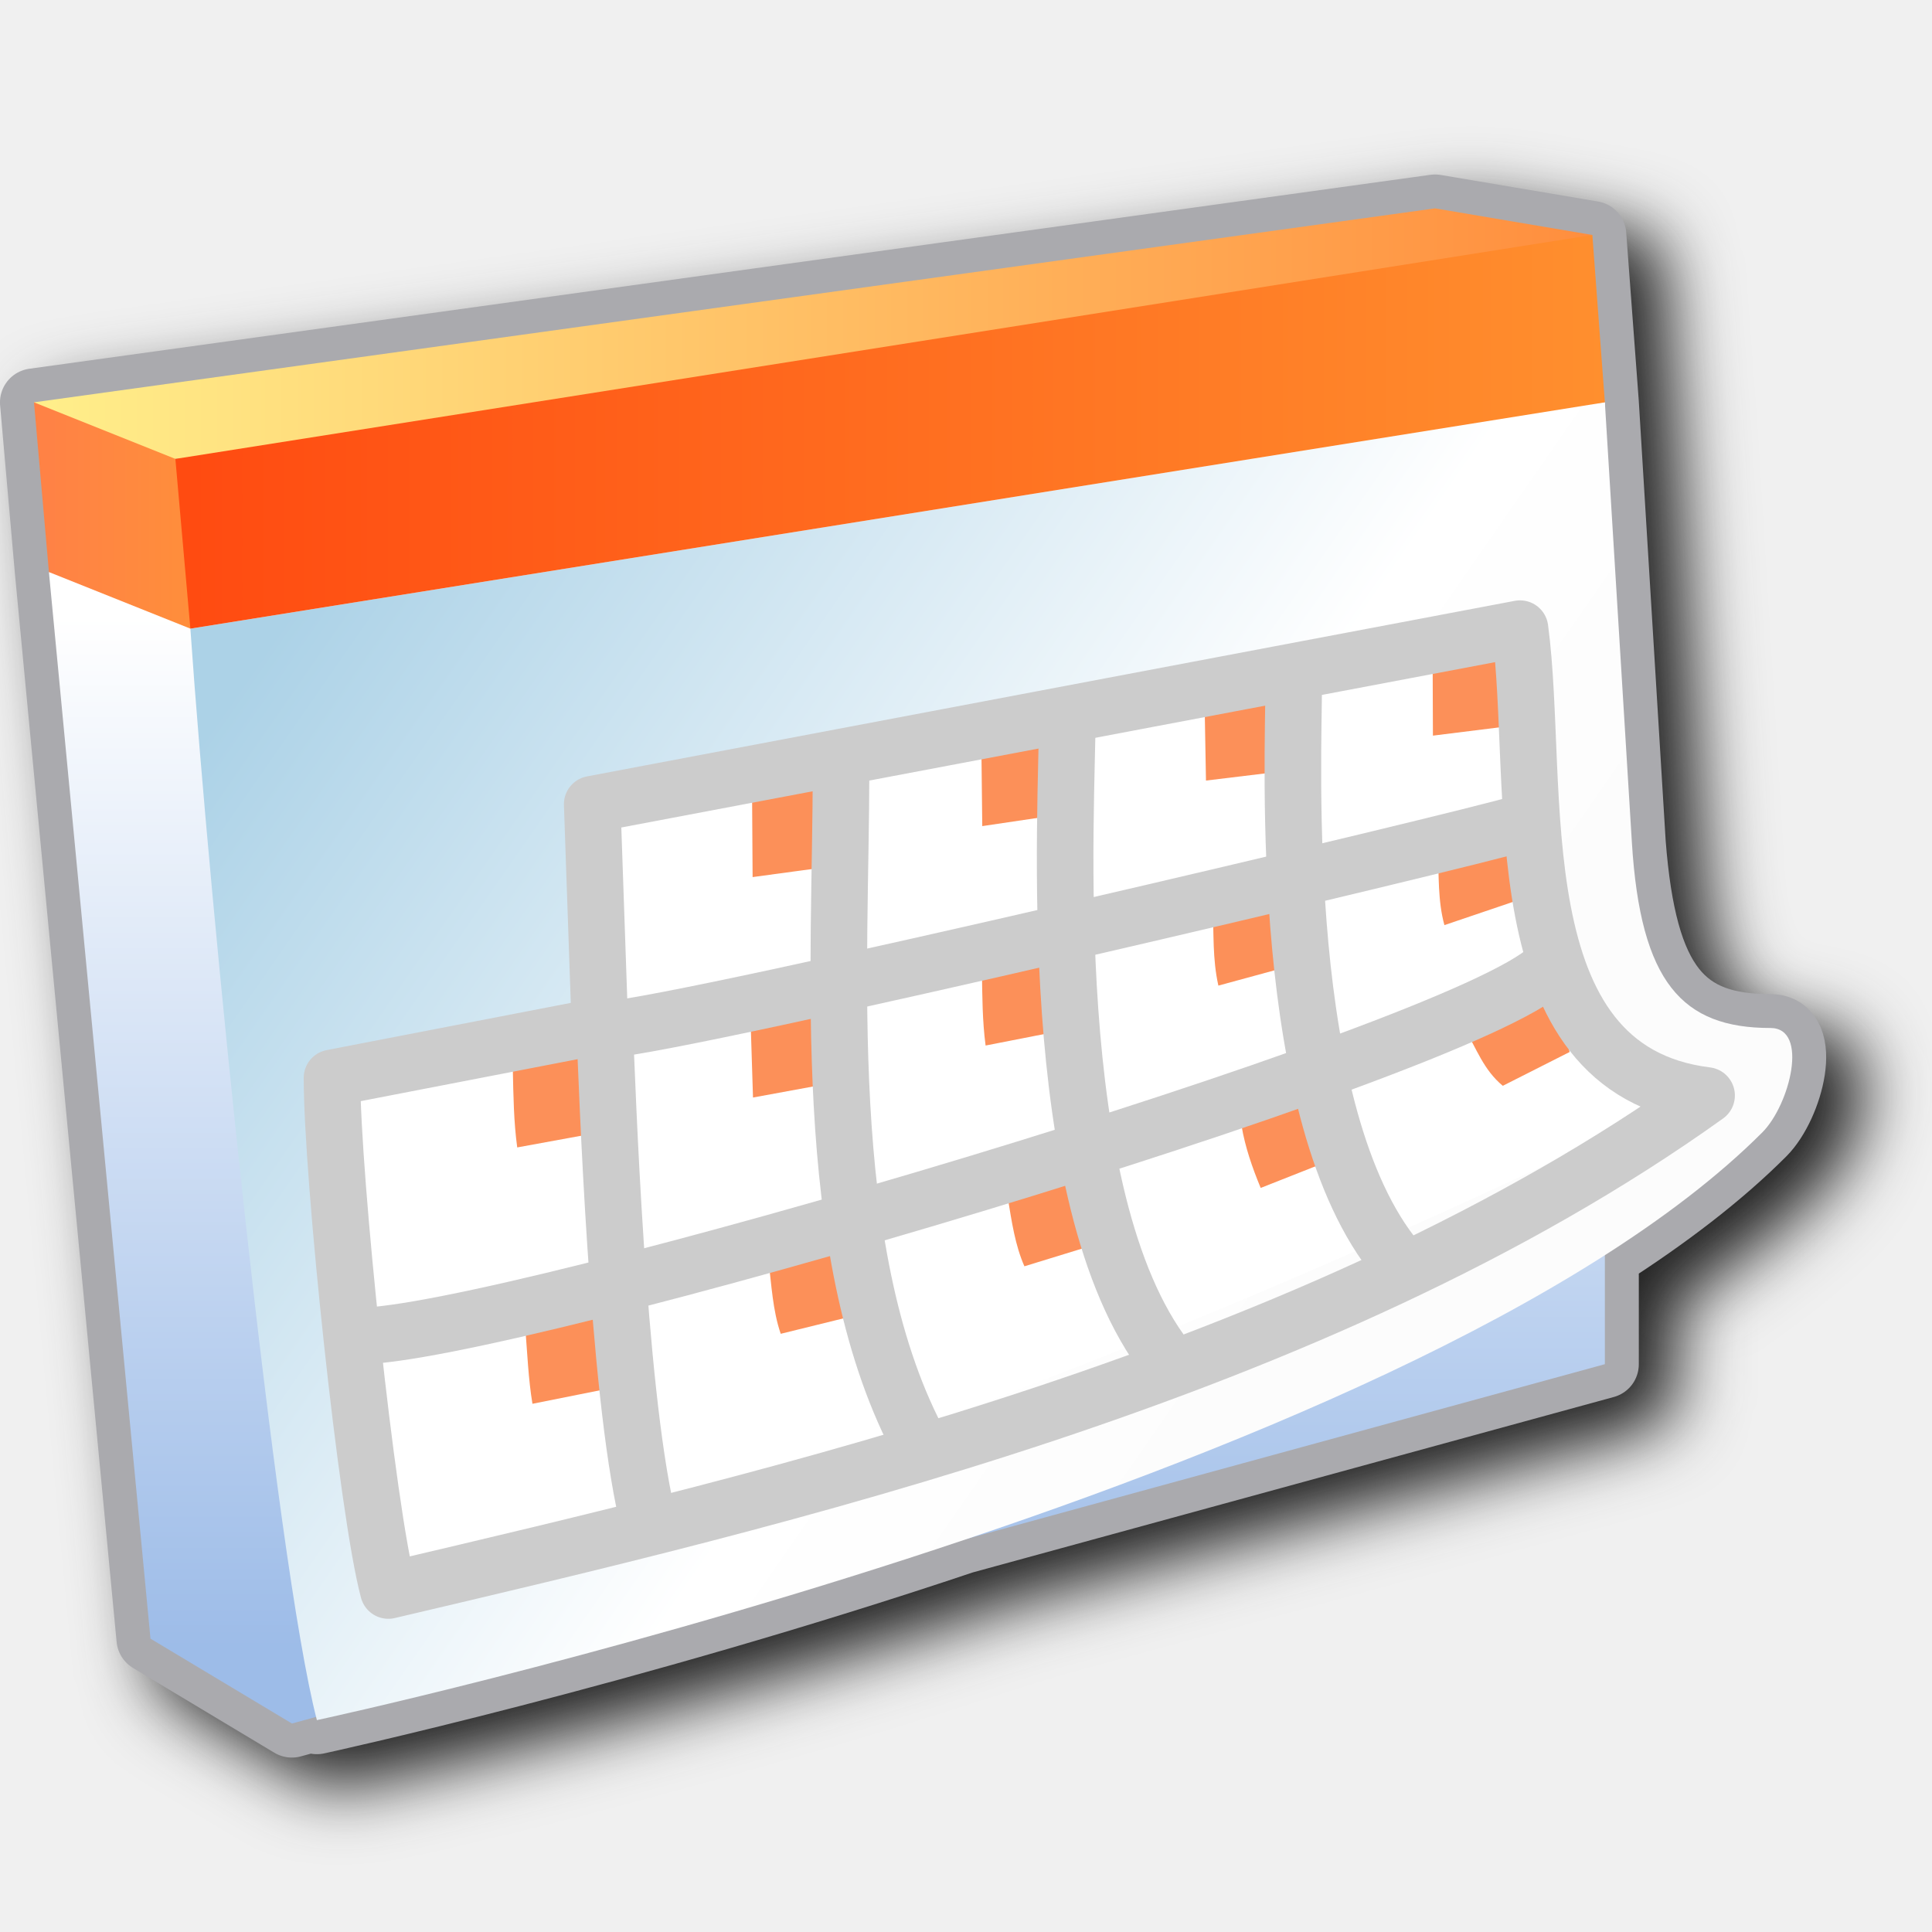
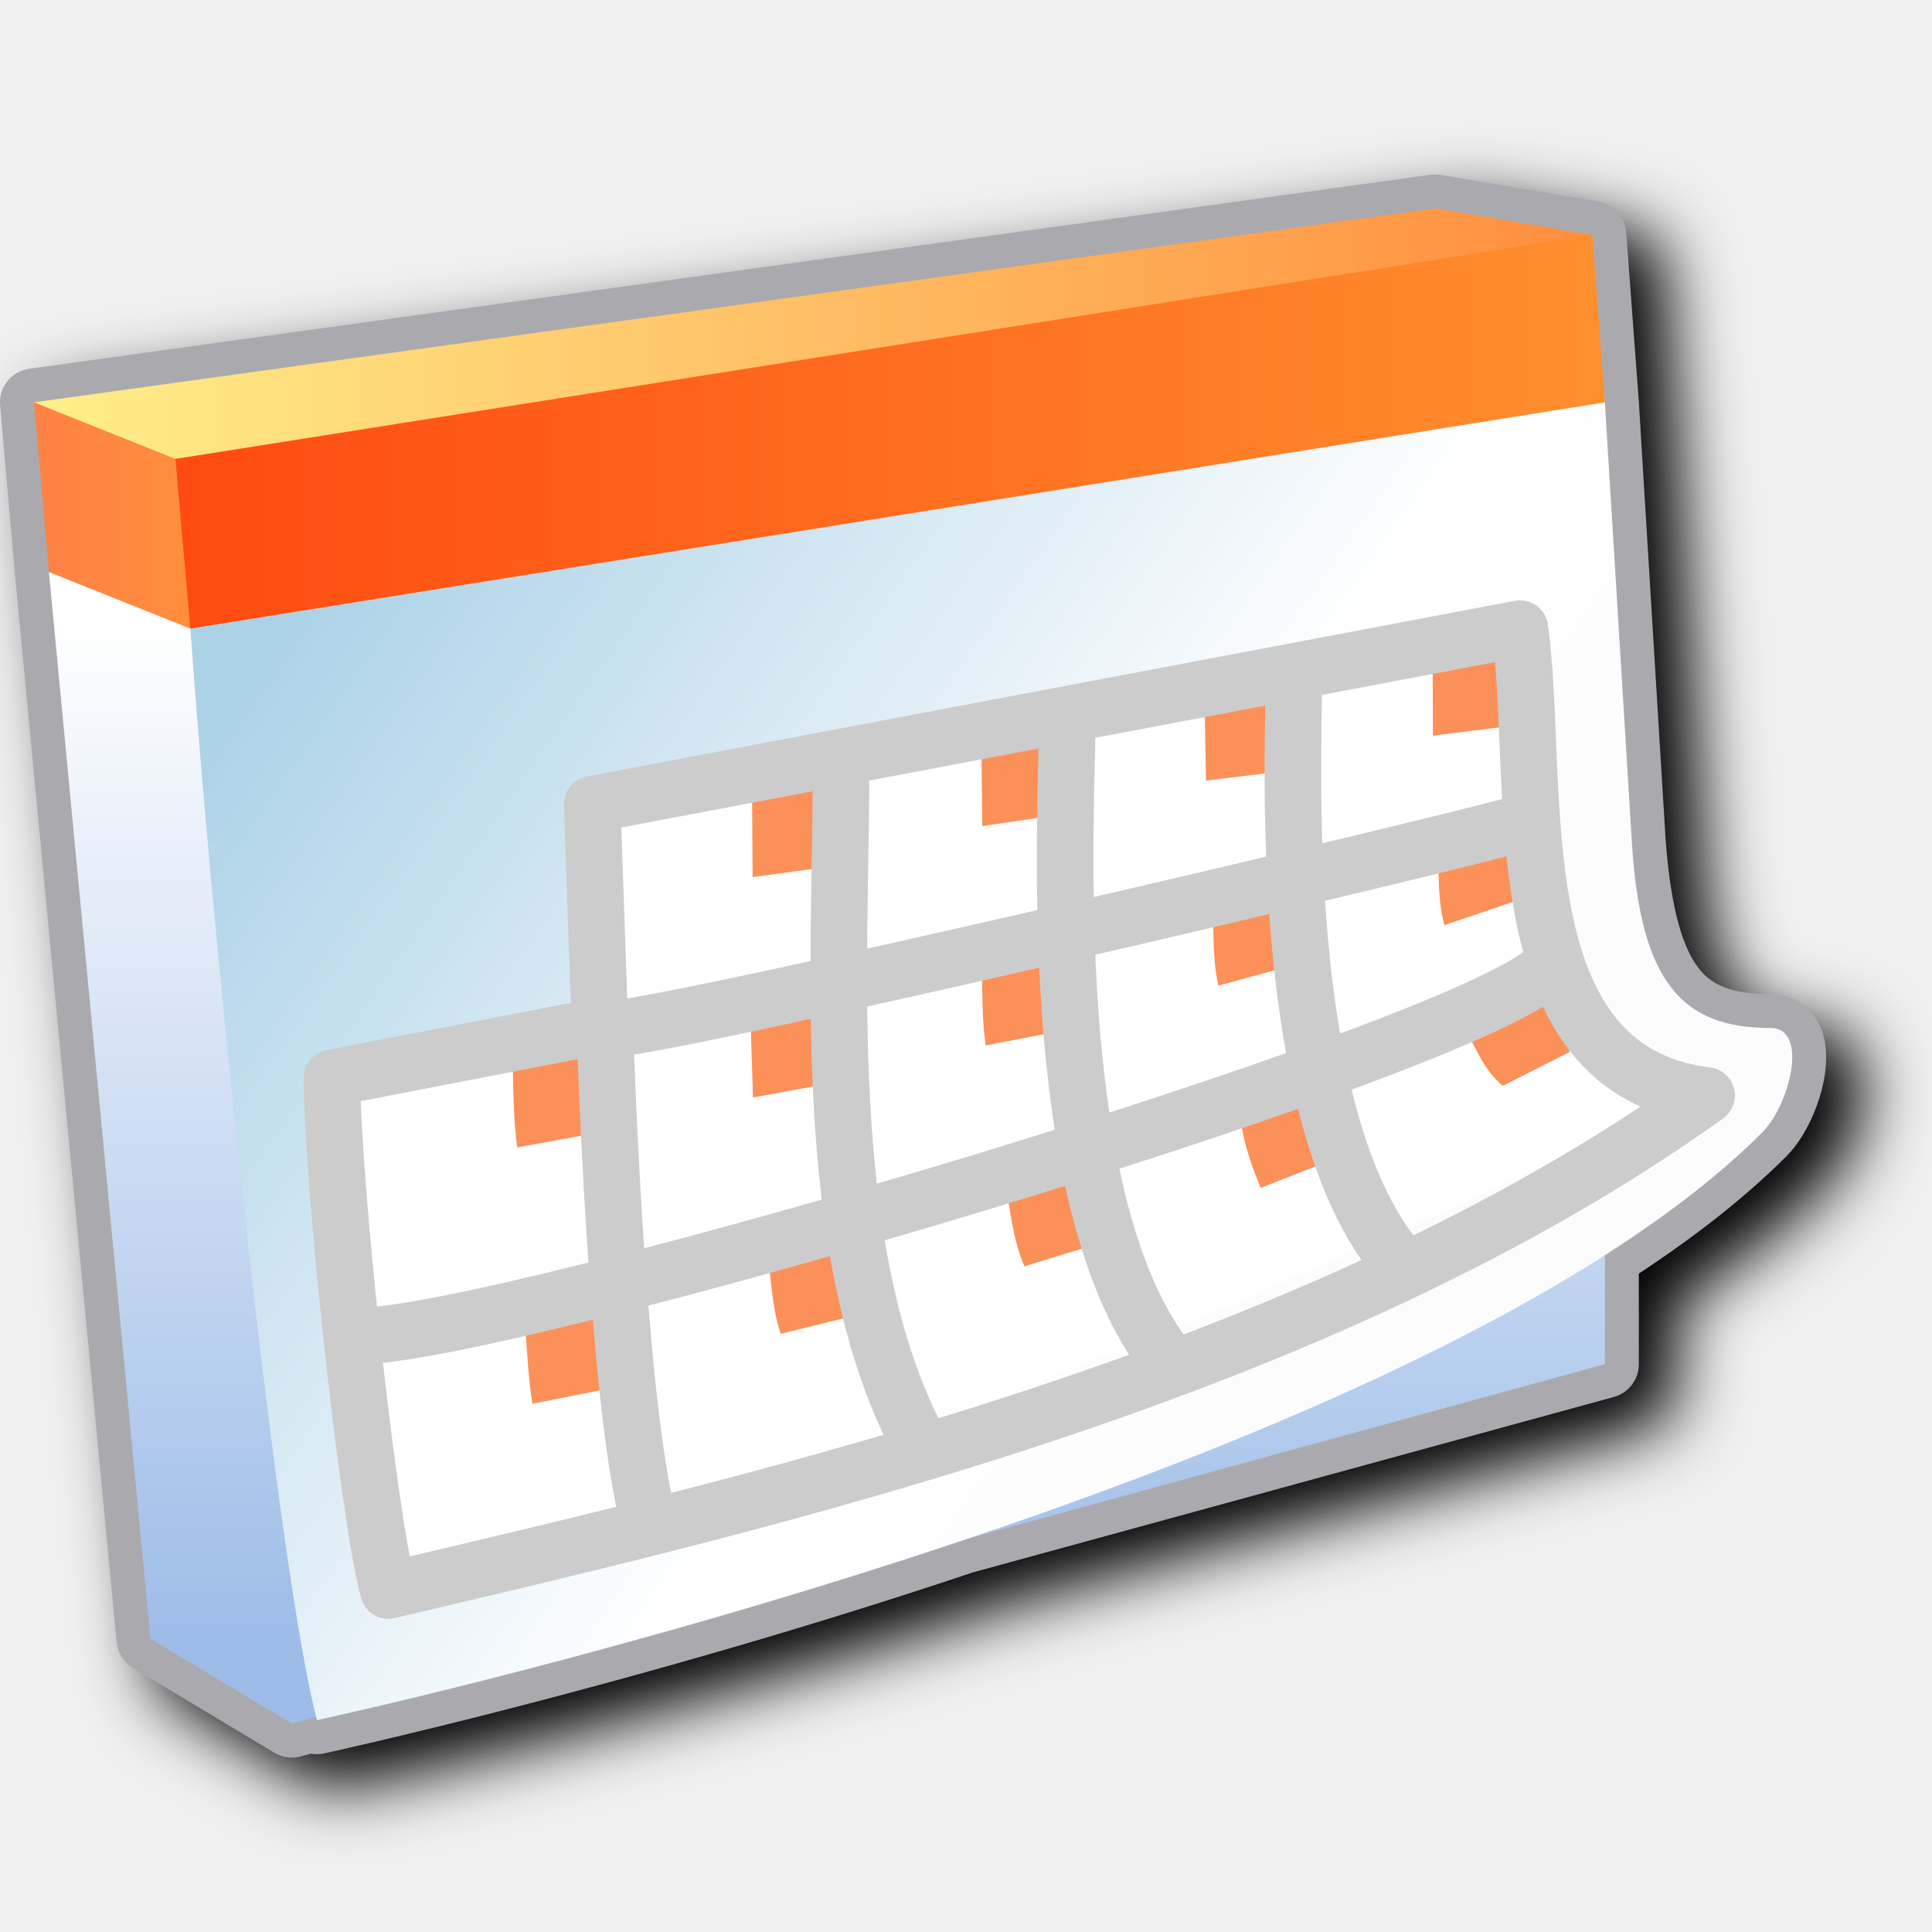
<svg xmlns="http://www.w3.org/2000/svg" xmlns:xlink="http://www.w3.org/1999/xlink" width="256" height="256" viewBox="0 0 256 256" version="1.1" id="svg8">
  <defs id="defs2">
    <linearGradient id="linearGradient173729">
      <stop style="stop-color:#acd2e7;stop-opacity:1" offset="0" id="stop173725" />
      <stop style="stop-color:#ffffff;stop-opacity:1" offset="0.716" id="stop187664" />
      <stop style="stop-color:#fcfcfc;stop-opacity:1" offset="1" id="stop173727" />
    </linearGradient>
    <linearGradient id="linearGradient135719">
      <stop style="stop-color:#ffee8a;stop-opacity:1" offset="0" id="stop135715" />
      <stop style="stop-color:#ff8d3d;stop-opacity:1" offset="1" id="stop135717" />
    </linearGradient>
    <linearGradient id="linearGradient121030">
      <stop style="stop-color:#ff8245;stop-opacity:1" offset="0" id="stop121026" />
      <stop style="stop-color:#ff8e3b;stop-opacity:1" offset="1" id="stop121028" />
    </linearGradient>
    <linearGradient id="linearGradient103371">
      <stop style="stop-color:#ff4b11;stop-opacity:1" offset="0" id="stop103367" />
      <stop style="stop-color:#ff8f2e;stop-opacity:1" offset="1" id="stop103369" />
    </linearGradient>
    <linearGradient id="linearGradient80793">
      <stop style="stop-color:#ffffff;stop-opacity:1" offset="0" id="stop80789" />
      <stop style="stop-color:#9dbce8;stop-opacity:1" offset="1" id="stop80791" />
    </linearGradient>
    <linearGradient xlink:href="#linearGradient135719" id="linearGradient167363" gradientUnits="userSpaceOnUse" gradientTransform="translate(36.23096)" x1="-112.163" y1="22" x2="-84.663" y2="22" />
    <linearGradient xlink:href="#linearGradient80793" id="linearGradient167365" gradientUnits="userSpaceOnUse" gradientTransform="translate(36.23096)" x1="-111.87" y1="26.799" x2="-111.87" y2="45.013" />
    <linearGradient xlink:href="#linearGradient173729" id="linearGradient167367" gradientUnits="userSpaceOnUse" gradientTransform="translate(36.23096)" x1="-108.75" y1="27.923" x2="-90.801" y2="40.393" />
    <linearGradient xlink:href="#linearGradient121030" id="linearGradient167369" gradientUnits="userSpaceOnUse" gradientTransform="translate(36.23096)" x1="-112.163" y1="25" x2="-109.663" y2="25" />
    <linearGradient xlink:href="#linearGradient103371" id="linearGradient167371" gradientUnits="userSpaceOnUse" gradientTransform="translate(36.23096)" x1="-109.663" y1="23.5" x2="-84.663" y2="23.5" />
    <filter style="color-interpolation-filters:sRGB" id="filter243911" x="-0.045" y="-0.052" width="1.09" height="1.103">
      <feGaussianBlur stdDeviation="4.518" id="feGaussianBlur243913" />
    </filter>
  </defs>
  <g id="layer1" transform="translate(-12.56771)">
-     <path id="path243664" style="color:#000000;fill:#212121;fill-opacity:1;stroke-width:8.997;stroke-linecap:round;stroke-linejoin:round;-inkscape-stroke:none;filter:url(#filter243911)" d="M 207.106,27.161 21.45,52.858 a 4.499,4.499 0 0 0 -3.865,4.85 l 1.979,22.492 a 4.499,4.499 0 0 0 0.002,0.031 L 33.022,221.565 a 4.499,4.499 0 0 0 2.164,3.43 l 18.742,11.246 a 4.499,4.499 0 0 0 3.504,0.482 l 2.086,-0.572 a 4.499,4.499 0 0 0 0.986,0.176 c 0,0 40.633,-8.797 85.902,-23.965 l 84.996,-23.258 a 4.499,4.499 0 0 0 3.311,-4.338 v -12.117 c 7.396,-4.875 14.091,-9.966 19.533,-15.408 2.928,-2.928 4.494,-6.788 5.105,-10.785 0.306,-1.998 0.41,-4.063 -0.537,-6.322 -0.947,-2.26 -3.895,-4.41 -6.666,-4.41 -5.126,0 -7.481,-0.86 -9.467,-3.377 -1.984,-2.514 -3.706,-7.803 -4.414,-16.992 l -3.562,-58.314 a 4.499,4.499 0 0 0 -0.006,-0.061 l -1.654,-22.184 a 4.499,4.499 0 0 0 -3.736,-4.102 l -20.838,-3.514 a 4.499,4.499 0 0 0 -1.365,-0.02 z" />
+     <path id="path243664" style="color:#000000;fill:#000000;fill-opacity:1;stroke-width:8.997;stroke-linecap:round;stroke-linejoin:round;-inkscape-stroke:none;filter:url(#filter243911)" d="M 207.106,27.161 21.45,52.858 a 4.499,4.499 0 0 0 -3.865,4.85 l 1.979,22.492 a 4.499,4.499 0 0 0 0.002,0.031 L 33.022,221.565 a 4.499,4.499 0 0 0 2.164,3.43 l 18.742,11.246 a 4.499,4.499 0 0 0 3.504,0.482 l 2.086,-0.572 a 4.499,4.499 0 0 0 0.986,0.176 c 0,0 40.633,-8.797 85.902,-23.965 l 84.996,-23.258 a 4.499,4.499 0 0 0 3.311,-4.338 v -12.117 c 7.396,-4.875 14.091,-9.966 19.533,-15.408 2.928,-2.928 4.494,-6.788 5.105,-10.785 0.306,-1.998 0.41,-4.063 -0.537,-6.322 -0.947,-2.26 -3.895,-4.41 -6.666,-4.41 -5.126,0 -7.481,-0.86 -9.467,-3.377 -1.984,-2.514 -3.706,-7.803 -4.414,-16.992 l -3.562,-58.314 a 4.499,4.499 0 0 0 -0.006,-0.061 l -1.654,-22.184 a 4.499,4.499 0 0 0 -3.736,-4.102 l -20.838,-3.514 a 4.499,4.499 0 0 0 -1.365,-0.02 z" />
    <g id="g243047" transform="matrix(7.497136,0,0,7.497136,926.3622,-156.7962)">
      <path id="path228194" style="fill:#aaaaae;fill-opacity:1;stroke:#aaaaae;stroke-width:1.2;stroke-linecap:round;stroke-linejoin:round;stroke-miterlimit:4;stroke-dasharray:none;stroke-opacity:1" d="m -109.09,24.598 -24.764,3.428 0.264,3 1.795,18.852 2.5,1.5 0.428,-0.117 c 0.004,0.017 0.01,0.041 0.014,0.057 0,0 5.409,-1.171 11.422,-3.188 l 11.342,-3.104 v -1.928 c 1.079,-0.69 2.026,-1.413 2.781,-2.168 0.486,-0.486 0.832,-1.846 0.145,-1.846 -1.553,0 -2.254,-0.718 -2.45,-3.275 l -0.476,-7.783 -0.221,-2.959 z" transform="translate(12.56771)" />
      <g id="g166119-8" transform="translate(-45.0892,5.024878)">
        <path style="opacity:1;fill:url(#linearGradient167363);fill-opacity:1;stroke:none;stroke-width:1px;stroke-linecap:butt;stroke-linejoin:miter;stroke-opacity:1" d="m -76.197,23 24.764,-3.428 2.779,0.47 -9.484,2.384 L -73.697,24 -75.131,24.053 Z" id="path1550-7" />
        <path style="opacity:1;fill:url(#linearGradient167365);fill-opacity:1;stroke:none;stroke-width:1px;stroke-linecap:butt;stroke-linejoin:miter;stroke-opacity:1" d="m -75.932,26 1.795,18.851 2.5,1.5 L -48.432,40 V 23 Z" id="path1784-1" />
        <path style="opacity:1;fill:url(#linearGradient167367);fill-opacity:1;stroke:none;stroke-width:1px;stroke-linecap:butt;stroke-linejoin:miter;stroke-opacity:1" d="m -73.432,27 c 0.341,4.923 1.5,16.455 2.236,19.291 0,0 19.303,-4.144 25.546,-10.387 0.486,-0.486 0.831,-1.846 0.144,-1.846 -1.553,0 -2.297,-0.797 -2.449,-3.286 L -48.432,23 Z" id="path2253-72" />
        <path style="opacity:1;fill:url(#linearGradient167369);fill-opacity:1;stroke:none;stroke-width:1px;stroke-linecap:butt;stroke-linejoin:miter;stroke-opacity:1" d="m -73.432,27 -2.5,-1 -0.264,-3 2.5,1 0.818,1.465 z" id="path1482-7" />
        <path style="opacity:1;fill:#ffffff;fill-opacity:1;stroke:none;stroke-width:1px;stroke-linecap:round;stroke-linejoin:round;stroke-opacity:1" d="m -66.33,30.103 0.207,3.927 -4.355,0.862 c 0,1.749 0.168,7.697 0.545,9.107 7.397,-1.874 14.907,-4.805 22.5,-8.5 -3,-1 -2.5,-6.259 -2.5,-8.5 z" id="path3129-2" />
        <path style="opacity:1;fill:#fc9059;fill-opacity:1;stroke:none;stroke-width:1px;stroke-linecap:butt;stroke-linejoin:miter;stroke-opacity:1" d="m -63.504,29.981 0.009,1.41 1.399,-0.19 -0.21,-1.54 z" id="path6034-3-7-26" />
        <path style="opacity:1;fill:url(#linearGradient167371);fill-opacity:1;stroke:none;stroke-width:1px;stroke-linecap:butt;stroke-linejoin:miter;stroke-opacity:1" d="M -73.432,27 -48.432,23 -48.653,20.042 -73.697,24 Z" id="path1134-1" />
        <path style="opacity:1;fill:#fc9059;fill-opacity:1;stroke:none;stroke-width:1px;stroke-linecap:butt;stroke-linejoin:miter;stroke-opacity:1" d="m -63.531,33.915 0.043,1.372 1.351,-0.248 -0.144,-1.458 z" id="path6034-3-6-0" />
        <path style="opacity:1;fill:#fc9059;fill-opacity:1;stroke:none;stroke-width:1px;stroke-linecap:butt;stroke-linejoin:miter;stroke-opacity:1" d="m -59.442,33.058 c 0.007,0.437 0.007,0.874 0.065,1.31 l 1.308,-0.256 -0.124,-1.389 z" id="path6034-3-6-5-6" />
        <path style="opacity:1;fill:#fc9059;fill-opacity:1;stroke:none;stroke-width:1px;stroke-linecap:butt;stroke-linejoin:miter;stroke-opacity:1" d="m -59.452,29.061 0.016,1.429 1.294,-0.192 -0.137,-1.554 z" id="path6034-3-6-3-1" />
        <path style="opacity:1;fill:#fc9059;fill-opacity:1;stroke:none;stroke-width:1px;stroke-linecap:butt;stroke-linejoin:miter;stroke-opacity:1" d="m -63.216,38.158 c 0.056,0.44 0.075,0.89 0.218,1.305 l 1.3,-0.32 -0.136,-1.394 z" id="path6034-3-6-56-5" />
        <path style="opacity:1;fill:#fc9059;fill-opacity:1;stroke:none;stroke-width:1px;stroke-linecap:butt;stroke-linejoin:miter;stroke-opacity:1" d="m -55.364,31.938 c 0.024,0.454 -0.006,0.89 0.101,1.371 l 1.418,-0.386 -0.136,-1.394 z" id="path6034-3-6-56-9-9" />
        <path style="opacity:1;fill:#fc9059;fill-opacity:1;stroke:none;stroke-width:1px;stroke-linecap:butt;stroke-linejoin:miter;stroke-opacity:1" d="m -55.506,28.347 0.024,1.338 1.546,-0.187 -0.188,-1.559 z" id="path6034-3-6-56-9-1-49" />
        <path style="opacity:1;fill:#fc9059;fill-opacity:1;stroke:none;stroke-width:1px;stroke-linecap:butt;stroke-linejoin:miter;stroke-opacity:1" d="m -51.476,27.546 0.005,1.345 1.508,-0.188 -0.188,-1.559 z" id="path6034-3-6-56-9-1-2-0" />
        <path style="opacity:1;fill:#fc9059;fill-opacity:1;stroke:none;stroke-width:1px;stroke-linecap:butt;stroke-linejoin:miter;stroke-opacity:1" d="m -51.385,30.917 c 0.022,0.442 -0.002,0.889 0.117,1.323 l 1.31,-0.444 -0.176,-1.281 z" id="path6034-3-6-56-9-1-2-7-91" />
        <path style="opacity:1;fill:#fc9059;fill-opacity:1;stroke:none;stroke-width:1px;stroke-linecap:butt;stroke-linejoin:miter;stroke-opacity:1" d="m -50.907,34.077 c 0.206,0.342 0.329,0.72 0.671,1.003 l 1.18,-0.597 -0.214,-1.065 z" id="path6034-3-6-56-9-1-2-7-0-7" />
        <path style="opacity:1;fill:#fc9059;fill-opacity:1;stroke:none;stroke-width:1px;stroke-linecap:butt;stroke-linejoin:miter;stroke-opacity:1" d="m -54.853,35.789 c 0.064,0.377 0.19,0.739 0.338,1.096 l 1.385,-0.547 -0.388,-1.157 z" id="path6034-3-6-56-9-1-2-7-0-9-7" />
        <path style="opacity:1;fill:#fc9059;fill-opacity:1;stroke:none;stroke-width:1px;stroke-linecap:butt;stroke-linejoin:miter;stroke-opacity:1" d="m -58.983,37.072 c 0.068,0.411 0.128,0.826 0.292,1.198 l 1.305,-0.401 -0.144,-1.458 z" id="path6034-3-6-56-2-1" />
        <path style="opacity:1;fill:none;stroke:#cccccc;stroke-width:1px;stroke-linecap:butt;stroke-linejoin:miter;stroke-opacity:1" d="m -61.932,29.5 c 0,3.403 -0.401,8.441 1.338,11.807" id="path3867-1" />
        <path style="opacity:1;fill:none;stroke:#cccccc;stroke-width:1px;stroke-linecap:butt;stroke-linejoin:miter;stroke-opacity:1" d="m -57.932,28.5 c 0,1.655 -0.457,8.561 1.753,11.408" id="path4068-5" />
        <path style="opacity:1;fill:none;stroke:#cccccc;stroke-width:1px;stroke-linecap:butt;stroke-linejoin:miter;stroke-opacity:1" d="m -53.932,28 c 0,1.3 -0.299,7.608 1.83,10.166" id="path4312-9" />
        <path style="opacity:1;fill:#fc9059;fill-opacity:1;stroke:none;stroke-width:1px;stroke-linecap:butt;stroke-linejoin:miter;stroke-opacity:1" d="m -67.733,34.782 c 0.01,0.469 0.016,0.939 0.078,1.387 l 1.45,-0.265 -0.203,-1.451 z" id="path6034-7" />
        <path style="opacity:1;fill:#fc9059;fill-opacity:1;stroke:none;stroke-width:1px;stroke-linecap:butt;stroke-linejoin:miter;stroke-opacity:1" d="m -67.514,39.342 c 0.037,0.455 0.055,0.92 0.128,1.358 l 1.426,-0.285 -0.228,-1.433 z" id="path6034-3-76" />
        <path style="opacity:1;fill:none;stroke:#cccccc;stroke-width:1px;stroke-linecap:butt;stroke-linejoin:miter;stroke-opacity:1" d="m -66.109,34.076 c 0.044,0.999 0.22,6.311 0.745,8.587" id="path4442-7" />
        <path style="opacity:1;fill:none;stroke:#cccccc;stroke-width:1px;stroke-linecap:butt;stroke-linejoin:miter;stroke-opacity:1" d="m -70.432,39.5 c 2.5,0 19.403,-4.969 21,-6.5" id="path4762-36" />
        <path style="opacity:1;fill:none;stroke:#cccccc;stroke-width:1px;stroke-linecap:butt;stroke-linejoin:miter;stroke-opacity:1" d="m -66.082,34.089 c 1.451,-0.098 15.266,-3.369 16.137,-3.644" id="path5500-5" />
        <path style="opacity:1;fill:none;fill-opacity:1;stroke:#cccccc;stroke-width:1px;stroke-linecap:round;stroke-linejoin:round;stroke-opacity:1" d="m -66.33,30.103 0.136,3.921 -4.735,0.916 c 0,1.749 0.618,7.649 0.996,9.06 6.804,-1.601 16.41,-3.817 23.299,-8.749 C -50.321,34.796 -49.559,29.786 -49.932,27 Z" id="path150829-63" />
      </g>
    </g>
  </g>
</svg>
